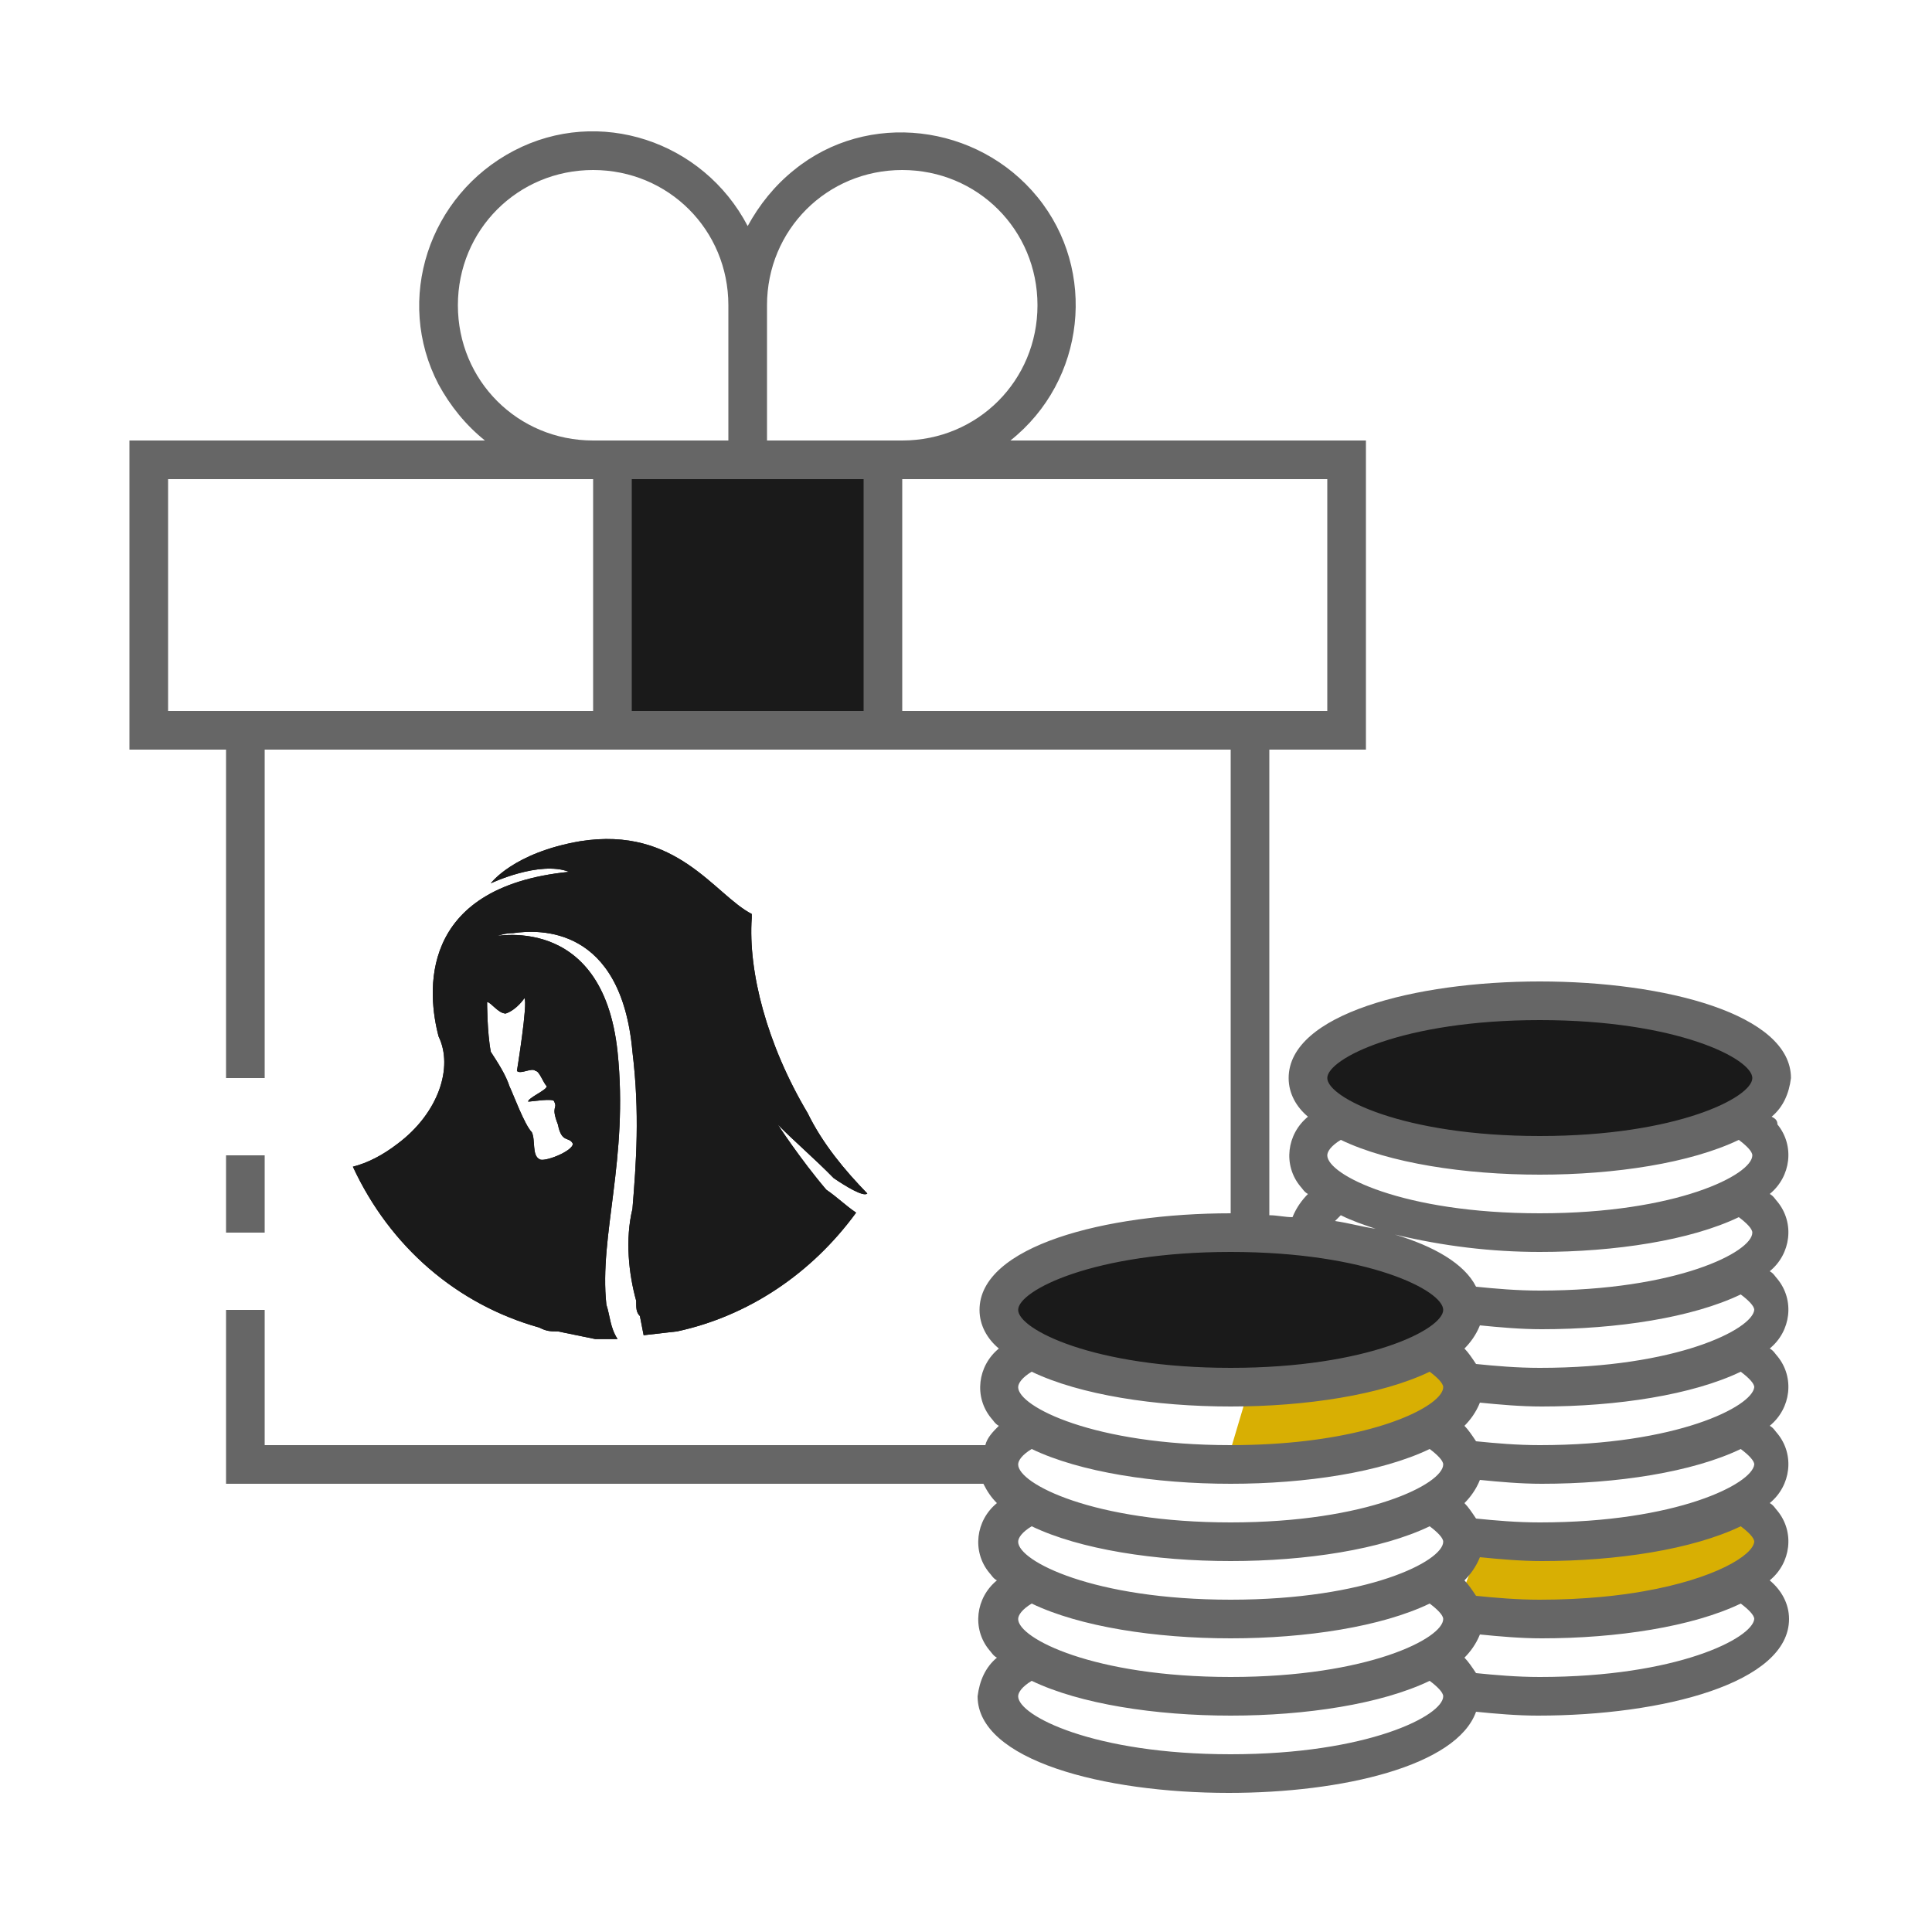
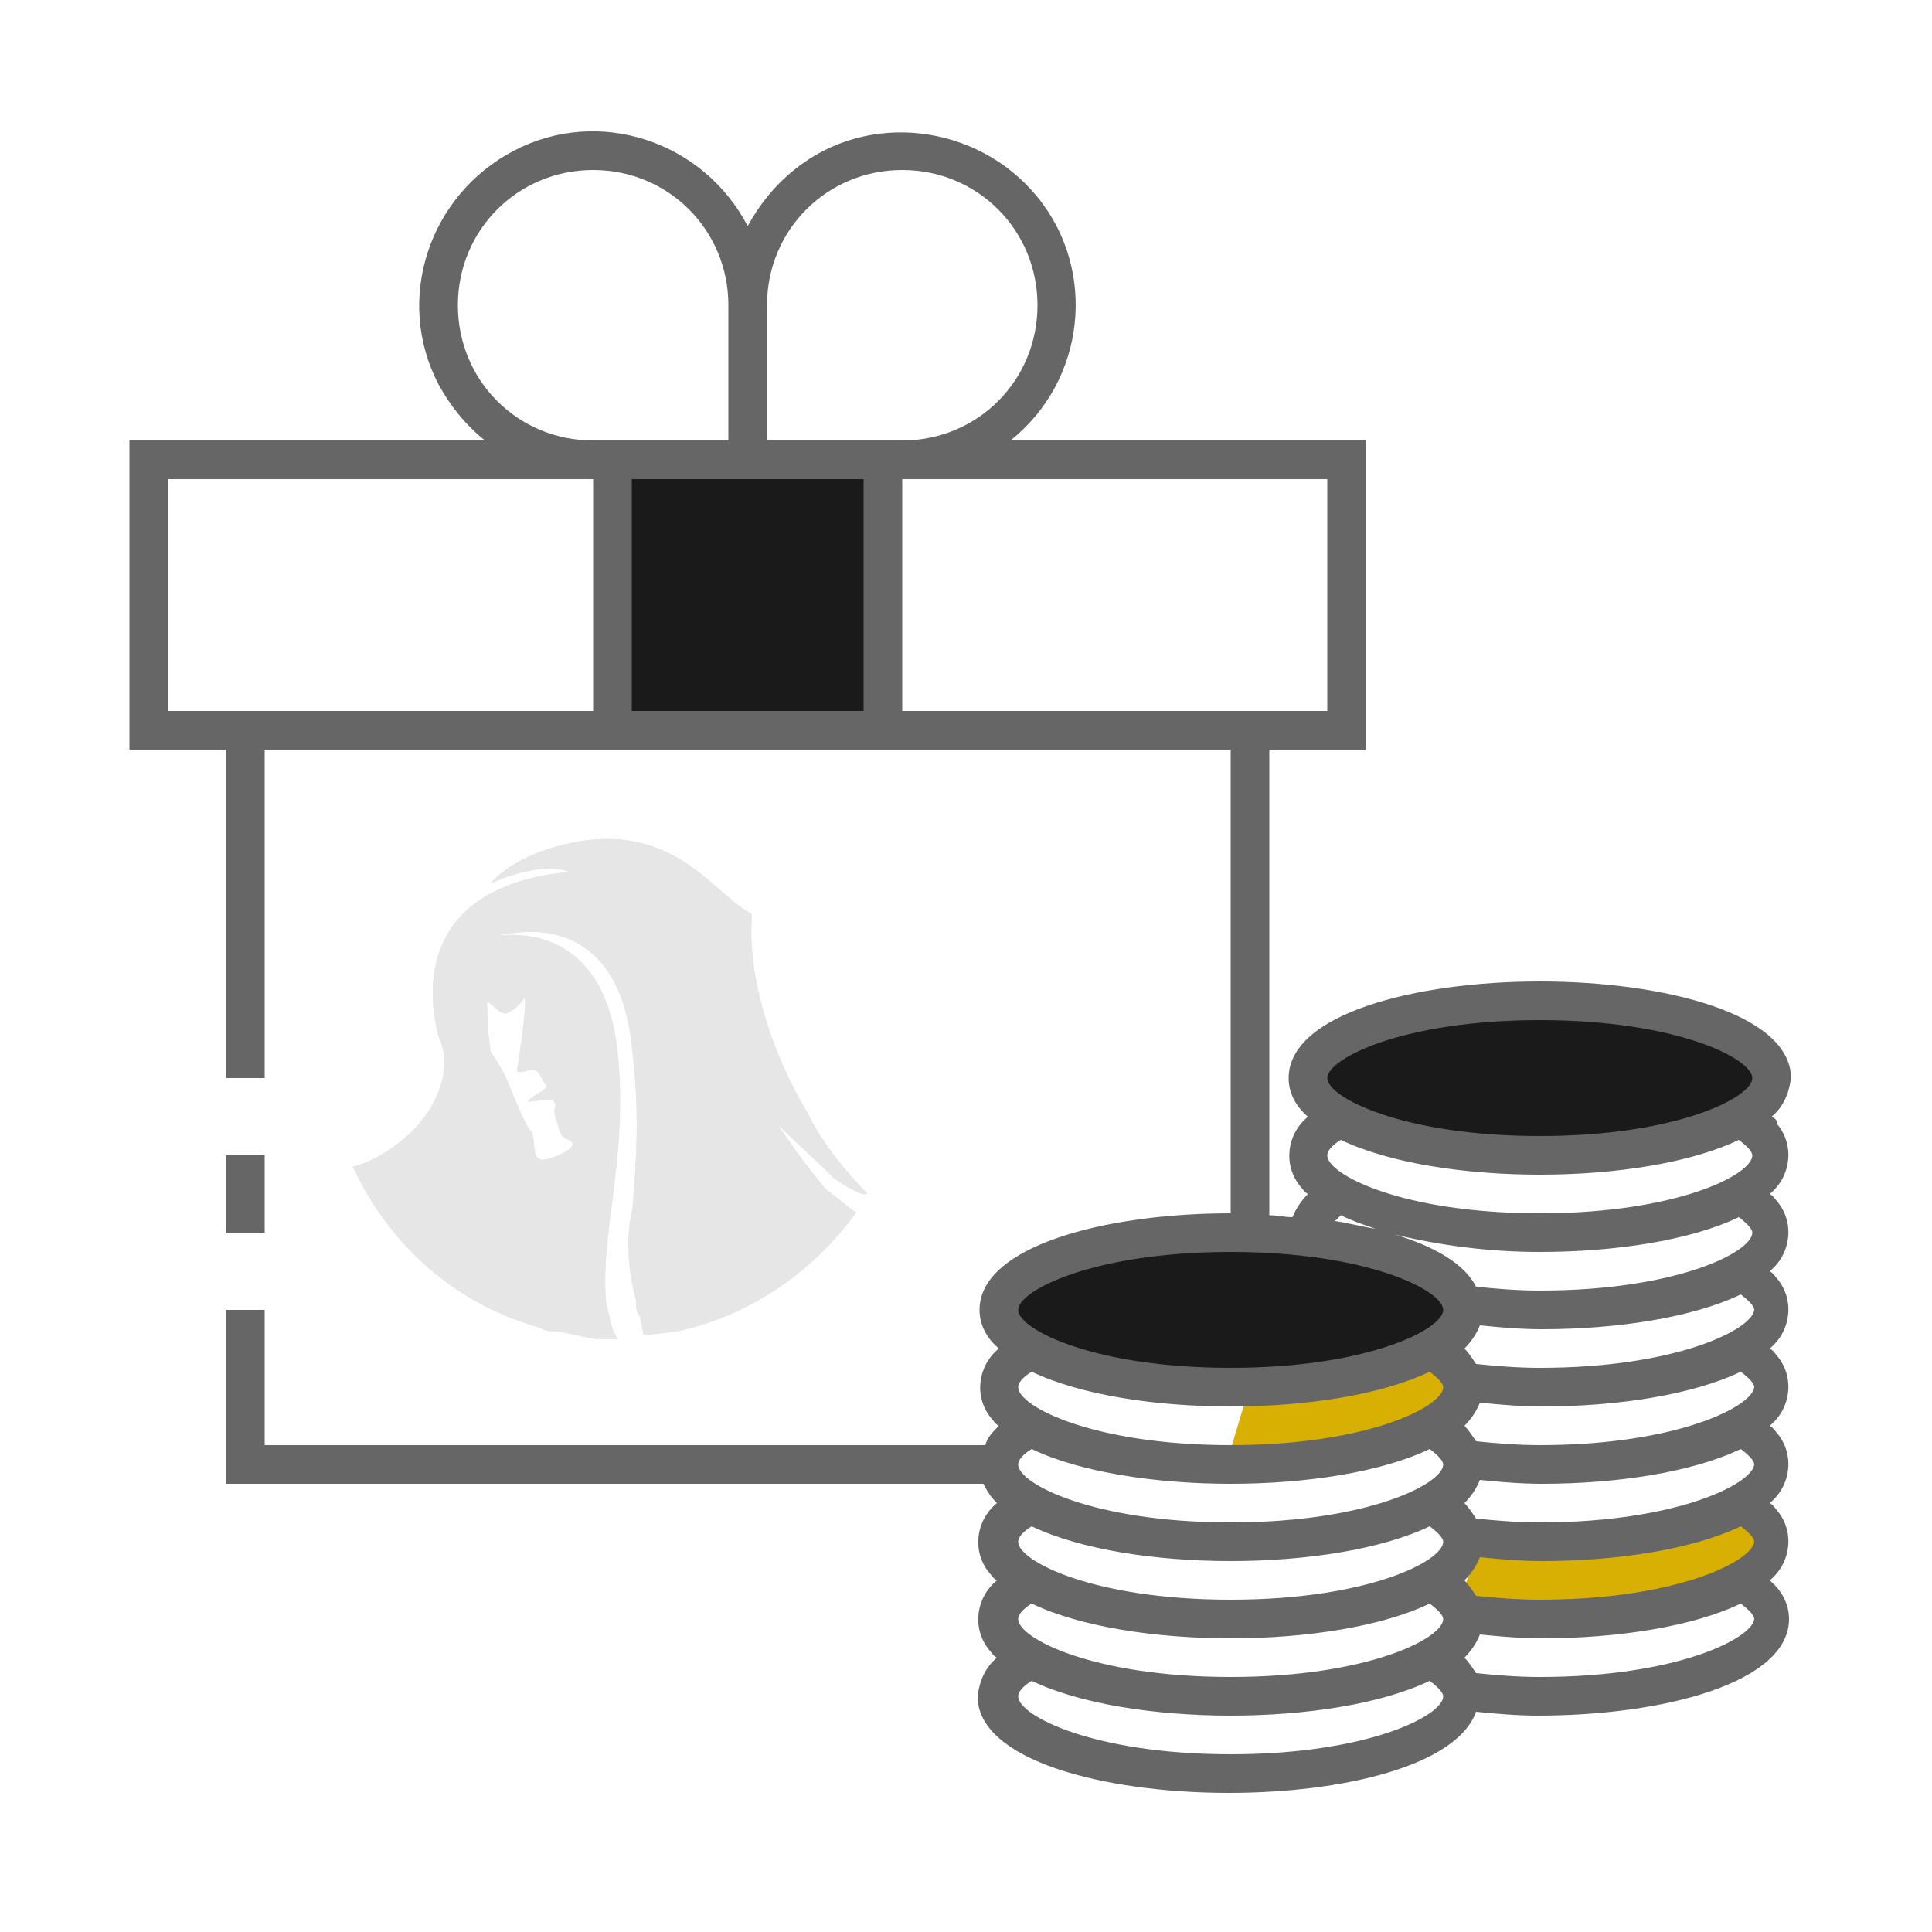
<svg xmlns="http://www.w3.org/2000/svg" version="1.1" id="ic_staking_on" x="0px" y="0px" viewBox="0 0 100 100" style="enable-background:new 0 0 100 100;" xml:space="preserve">
  <defs id="defs34">
    <pattern id="EMFhbasepattern" patternUnits="userSpaceOnUse" width="6" height="6" x="0" y="0" />
  </defs>
  <style type="text/css" id="style2">
	.st0{fill:#2EA1FF;}
	.st1{fill:#666666;}
	.st2{fill:#EFEFEF;}
</style>
  <polygon class="st0" points="76.7,79.8 79.4,79.8 84.3,79.8 88.2,79 90.4,78.2 91.4,79.2 92,80.7 90.1,83 83.5,83.6 78.8,84.1   77.3,83.7 75.7,82.4 " id="polygon4" style="fill:#d8af03;fill-opacity:1" />
  <path class="st0" d="M64.6,72l8.7-1l1-0.8l1.4,2.4l-3.5,1.9c0,0-4.8,1.7-5,1.5s-3.7-0.3-3.7-0.3" id="path6" style="fill:#d8af03;fill-opacity:1" />
  <g id="Group_9018">
    <g id="Group_9016" style="fill:#1a1a1a;fill-opacity:1">
      <path id="Ellipse_613" style="fill:#1a1a1a;fill-opacity:1" d="M 92,56 A 12,4 0 0 1 80,60 12,4 0 0 1 68,56 12,4 0 0 1 80,52 12,4 0 0 1 92,56 Z" class="st0" />
      <path id="Ellipse_614" style="fill:#1a1a1a;fill-opacity:1" d="M 76,68 A 12,4 0 0 1 64,72 12,4 0 0 1 52,68 12,4 0 0 1 64,64 12,4 0 0 1 76,68 Z" class="st0" />
      <path id="Rectangle_4669" class="st0" d="M32,24h14v14H32V24z" style="fill:#1a1a1a;fill-opacity:1" />
    </g>
    <g id="Group_9017" transform="translate(-0.3,-0.2)">
      <path id="Rectangle_4670" class="st1" d="m 12,60 h 2 v 4 h -2 z" />
      <path id="Path_18975" class="st1" d="m 92,58 c 0.6,-0.5 0.9,-1.2 1,-2 0,-3.3 -6.5,-5 -13,-5 -6.5,0 -13,1.7 -13,5 0,0.8 0.4,1.5 1,2 -1.1,0.9 -1.3,2.5 -0.4,3.6 0.1,0.1 0.2,0.3 0.4,0.4 -0.3,0.3 -0.6,0.7 -0.8,1.2 -0.4,0 -0.8,-0.1 -1.2,-0.1 V 39 h 5 V 23 H 52.6 C 56.5,19.9 57.1,14.2 54,10.4 50.9,6.6 45.2,5.9 41.4,9 40.4,9.8 39.6,10.8 39,11.9 36.7,7.5 31.3,5.7 26.9,8 c -4.4,2.3 -6.2,7.7 -3.9,12.1 0.6,1.1 1.4,2.1 2.4,2.9 H 7 v 16 h 5 v 17 h 2 V 39 h 50 v 24 c -6.5,0 -13,1.7 -13,5 0,0.8 0.4,1.5 1,2 -1.1,0.9 -1.3,2.5 -0.4,3.6 0.1,0.1 0.2,0.3 0.4,0.4 -0.3,0.3 -0.6,0.6 -0.7,1 H 14 v -7 h -2 v 9 h 39.2 c 0.2,0.4 0.4,0.7 0.7,1 -1.1,0.9 -1.3,2.5 -0.4,3.6 0.1,0.1 0.2,0.3 0.4,0.4 -1.1,0.9 -1.3,2.5 -0.4,3.6 0.1,0.1 0.2,0.3 0.4,0.4 -0.6,0.5 -0.9,1.2 -1,2 0,3.3 6.5,5 13,5 5.9,0 11.8,-1.4 12.8,-4.2 1,0.1 2.1,0.2 3.2,0.2 6.5,0 13,-1.7 13,-5 0,-0.8 -0.4,-1.5 -1,-2 1.1,-0.9 1.3,-2.5 0.4,-3.6 C 92.2,78.3 92.1,78.1 91.9,78 93,77.1 93.2,75.5 92.3,74.4 92.2,74.3 92.1,74.1 91.9,74 93,73.1 93.2,71.5 92.3,70.4 92.2,70.3 92.1,70.1 91.9,70 93,69.1 93.2,67.5 92.3,66.4 92.2,66.3 92.1,66.1 91.9,66 93,65.1 93.2,63.5 92.3,62.4 92.2,62.3 92.1,62.1 91.9,62 93,61.1 93.2,59.5 92.3,58.4 92.3,58.2 92.2,58.1 92,58 Z M 31,37 H 9 V 25 H 31 Z M 24,16 c 0,-3.9 3.1,-7 7,-7 3.9,0 7,3.1 7,7 v 7 h -7 c -3.9,0 -7,-3.1 -7,-7 z M 45,37 H 33 V 25 H 45 Z M 40,23 v -7 c 0,-3.9 3.1,-7 7,-7 3.9,0 7,3.1 7,7 0,3.9 -3.1,7 -7,7 z m 7,14 V 25 h 22 v 12 z m 4,39 c 0,0.2 0,0.3 0.1,0.5 C 51,76.3 51,76.2 51,76 Z m 13,15 c -7.1,0 -11,-2 -11,-3 0,-0.2 0.2,-0.5 0.7,-0.8 2.5,1.2 6.4,1.8 10.3,1.8 3.9,0 7.8,-0.6 10.3,-1.8 0.4,0.3 0.7,0.6 0.7,0.8 0,1 -3.9,3 -11,3 z m 0,-4 c -7.1,0 -11,-2 -11,-3 0,-0.2 0.2,-0.5 0.7,-0.8 2.5,1.2 6.4,1.8 10.3,1.8 3.9,0 7.8,-0.6 10.3,-1.8 0.4,0.3 0.7,0.6 0.7,0.8 0,1 -3.9,3 -11,3 z m 0,-4 c -7.1,0 -11,-2 -11,-3 0,-0.2 0.2,-0.5 0.7,-0.8 2.5,1.2 6.4,1.8 10.3,1.8 3.9,0 7.8,-0.6 10.3,-1.8 0.4,0.3 0.7,0.6 0.7,0.8 0,1 -3.9,3 -11,3 z m 0,-4 c -7.1,0 -11,-2 -11,-3 0,-0.2 0.2,-0.5 0.7,-0.8 2.5,1.2 6.4,1.8 10.3,1.8 3.9,0 7.8,-0.6 10.3,-1.8 0.4,0.3 0.7,0.6 0.7,0.8 0,1 -3.9,3 -11,3 z m 0,-4 c -7.1,0 -11,-2 -11,-3 0,-0.2 0.2,-0.5 0.7,-0.8 2.5,1.2 6.4,1.8 10.3,1.8 3.9,0 7.8,-0.6 10.3,-1.8 0.4,0.3 0.7,0.6 0.7,0.8 0,0.798 -2.481,2.231 -7.088,2.779 C 66.743,74.918 65.437,75 64,75 Z m 0,-4 c -7.1,0 -11,-2 -11,-3 0,-1 3.9,-3 11,-3 7.1,0 11,2 11,3 0,1 -3.9,3 -11,3 z m 16,16 c -1.2,0 -2.3,-0.1 -3.3,-0.2 -0.2,-0.3 -0.4,-0.6 -0.6,-0.8 0.3,-0.3 0.6,-0.7 0.8,-1.2 1,0.1 2.1,0.2 3.2,0.2 3.9,0 7.8,-0.6 10.3,-1.8 0.4,0.3 0.7,0.6 0.7,0.8 -0.1,1 -4,3 -11.1,3 z m 0,-4 c -1.2,0 -2.3,-0.1 -3.3,-0.2 -0.2,-0.3 -0.4,-0.6 -0.6,-0.8 0.3,-0.3 0.6,-0.7 0.8,-1.2 1,0.1 2.1,0.2 3.2,0.2 3.9,0 7.8,-0.6 10.3,-1.8 0.4,0.3 0.7,0.6 0.7,0.8 -0.071,0.71 -2.055,1.923 -5.738,2.567 -0.666,0.117 -1.388,0.215 -2.163,0.288 C 82.218,82.947 81.151,83 80,83 Z m 0,-4 c -1.2,0 -2.3,-0.1 -3.3,-0.2 -0.2,-0.3 -0.4,-0.6 -0.6,-0.8 0.3,-0.3 0.6,-0.7 0.8,-1.2 1,0.1 2.1,0.2 3.2,0.2 3.9,0 7.8,-0.6 10.3,-1.8 0.4,0.3 0.7,0.6 0.7,0.8 -0.1,1 -4,3 -11.1,3 z m 0,-4 c -1.2,0 -2.3,-0.1 -3.3,-0.2 -0.2,-0.3 -0.4,-0.6 -0.6,-0.8 0.3,-0.3 0.6,-0.7 0.8,-1.2 1,0.1 2.1,0.2 3.2,0.2 3.9,0 7.8,-0.6 10.3,-1.8 0.4,0.3 0.7,0.6 0.7,0.8 -0.1,1 -4,3 -11.1,3 z m 0,-4 c -1.2,0 -2.3,-0.1 -3.3,-0.2 -0.2,-0.3 -0.4,-0.6 -0.6,-0.8 0.3,-0.3 0.6,-0.7 0.8,-1.2 1,0.1 2.1,0.2 3.2,0.2 3.9,0 7.8,-0.6 10.3,-1.8 0.4,0.3 0.7,0.6 0.7,0.8 -0.1,1 -4,3 -11.1,3 z m 0,-4 c -1.2,0 -2.3,-0.1 -3.3,-0.2 -0.6,-1.2 -2.2,-2.1 -4.2,-2.7 2.5,0.6 5,0.9 7.5,0.9 3.9,0 7.8,-0.6 10.3,-1.8 0.4,0.3 0.7,0.6 0.7,0.8 0,1 -3.9,3 -11,3 z m -10.6,-3.6 0.3,-0.3 c 0.6,0.3 1.2,0.5 1.8,0.7 -0.7,-0.1 -1.4,-0.3 -2.1,-0.4 z M 80,63 c -7.1,0 -11,-2 -11,-3 0,-0.2 0.2,-0.5 0.7,-0.8 2.5,1.2 6.4,1.8 10.3,1.8 3.9,0 7.8,-0.6 10.3,-1.8 0.4,0.3 0.7,0.6 0.7,0.8 0,1 -3.9,3 -11,3 z m 0,-4 c -7.1,0 -11,-2 -11,-3 0,-1 3.9,-3 11,-3 7.1,0 11,2 11,3 0,1 -3.9,3 -11,3 z" />
    </g>
  </g>
-   <g id="g894" transform="matrix(1.389604,0,0,1.386656,858.3201,-330.8088)" style="fill:#1a1a1a">
-     <g id="g876" style="fill:#1a1a1a">
-       <g id="g920" transform="matrix(0.05112636,0,0,0.05115661,-572.7362,261.7669)" style="fill:#1a1a1a">
-         <g id="g894-8" transform="matrix(15.70514,0,0,15.72923,8839.334,-4036.306)" style="fill:#1a1a1a">
-           <g id="g876-1" style="fill:#1a1a1a">
-             <path style="fill:#1a1a1a;fill-opacity:1;fill-rule:nonzero;stroke:none;stroke-width:0.526" d="m -580.117,282.433 c 0.519,0.355 1.383,0.888 1.556,0.711 -1.038,-1.066 -2.075,-2.309 -2.767,-3.73 -1.902,-3.198 -2.767,-6.573 -2.594,-9.06 0,0 0,0 0,-0.178 -1.729,-0.888 -3.459,-4.086 -7.955,-3.375 -3.113,0.533 -4.15,1.954 -4.15,1.954 0,0 2.248,-1.066 3.631,-0.533 -7.09,0.711 -6.571,5.684 -6.052,7.639 0,0 0,0 0,0 0,0 0,0 0,0 0.692,1.421 0,3.553 -1.902,4.974 -0.692,0.533 -1.383,0.888 -2.075,1.066 1.729,3.73 4.842,6.395 8.646,7.461 0.346,0.178 0.519,0.178 0.865,0.178 1.729,0.355 1.729,0.355 1.729,0.355 0.346,0 0.692,0 1.038,0 -0.346,-0.533 -0.346,-1.066 -0.519,-1.599 -0.346,-3.198 1.038,-6.75 0.519,-11.724 -0.692,-6.573 -5.88,-5.329 -5.88,-5.329 0,0 0,0 -0.173,0.178 0,0 0.519,-0.355 1.21,-0.355 1.21,-0.178 5.015,-0.355 5.534,5.507 0.346,2.842 0.173,5.152 0,7.283 -0.346,1.421 -0.173,3.02 0.173,4.263 0,0.355 0,0.533 0.173,0.711 0,0 0,0 0,0 0.173,0.888 0.173,0.888 0.173,0.888 0,0 0,0 0,0 1.556,-0.178 1.556,-0.178 1.556,-0.178 3.286,-0.711 6.225,-2.665 8.3,-5.507 -0.519,-0.355 -0.865,-0.711 -1.383,-1.066 -1.21,-1.421 -2.248,-3.02 -2.248,-3.02 0.692,0.711 1.729,1.599 2.594,2.487 z m -16.082,-8.171 c 0.173,0 0.519,0.533 0.865,0.533 0.519,-0.178 0.865,-0.711 0.865,-0.711 0.173,0.178 -0.346,3.375 -0.346,3.375 0.173,0.178 0.692,-0.178 0.865,0 0.173,0 0.346,0.533 0.519,0.711 0,0.178 -0.865,0.533 -0.865,0.711 0.173,0 1.21,-0.178 1.21,0 0.173,0.355 -0.173,0.178 0.173,1.066 0.173,0.888 0.519,0.533 0.692,0.888 0,0.355 -1.383,0.888 -1.556,0.711 -0.346,-0.178 -0.173,-0.888 -0.346,-1.243 -0.346,-0.355 -0.865,-1.776 -1.038,-2.132 -0.173,-0.533 -0.519,-1.066 -0.865,-1.599 -0.173,-0.888 -0.173,-2.309 -0.173,-2.309 z" id="path861" />
-             <path style="fill:#1a1a1a;fill-opacity:1;fill-rule:nonzero;stroke:none;stroke-width:0.526" d="m -580.117,282.433 c 0.519,0.355 1.383,0.888 1.556,0.711 -1.038,-1.066 -2.075,-2.309 -2.767,-3.73 -1.902,-3.198 -2.767,-6.573 -2.594,-9.06 0,0 0,0 0,-0.178 -1.729,-0.888 -3.459,-4.086 -7.955,-3.375 -3.113,0.533 -4.15,1.954 -4.15,1.954 0,0 2.248,-1.066 3.631,-0.533 -7.09,0.711 -6.571,5.684 -6.052,7.639 0,0 0,0 0,0 0,0 0,0 0,0 0.692,1.421 0,3.553 -1.902,4.974 -0.692,0.533 -1.383,0.888 -2.075,1.066 1.729,3.73 4.842,6.395 8.646,7.461 0.346,0.178 0.519,0.178 0.865,0.178 1.729,0.355 1.729,0.355 1.729,0.355 0.346,0 0.692,0 1.038,0 -0.346,-0.533 -0.346,-1.066 -0.519,-1.599 -0.346,-3.198 1.038,-6.75 0.519,-11.724 -0.692,-6.573 -5.88,-5.329 -5.88,-5.329 0,0 0,0 -0.173,0.178 0,0 0.519,-0.355 1.21,-0.355 1.21,-0.178 5.015,-0.355 5.534,5.507 0.346,2.842 0.173,5.152 0,7.283 -0.346,1.421 -0.173,3.02 0.173,4.263 0,0.355 0,0.533 0.173,0.711 0,0 0,0 0,0 0.173,0.888 0.173,0.888 0.173,0.888 0,0 0,0 0,0 1.556,-0.178 1.556,-0.178 1.556,-0.178 3.286,-0.711 6.225,-2.665 8.3,-5.507 -0.519,-0.355 -0.865,-0.711 -1.383,-1.066 -1.21,-1.421 -2.248,-3.02 -2.248,-3.02 0.692,0.711 1.729,1.599 2.594,2.487 z m -16.082,-8.171 c 0.173,0 0.519,0.533 0.865,0.533 0.519,-0.178 0.865,-0.711 0.865,-0.711 0.173,0.178 -0.346,3.375 -0.346,3.375 0.173,0.178 0.692,-0.178 0.865,0 0.173,0 0.346,0.533 0.519,0.711 0,0.178 -0.865,0.533 -0.865,0.711 0.173,0 1.21,-0.178 1.21,0 0.173,0.355 -0.173,0.178 0.173,1.066 0.173,0.888 0.519,0.533 0.692,0.888 0,0.355 -1.383,0.888 -1.556,0.711 -0.346,-0.178 -0.173,-0.888 -0.346,-1.243 -0.346,-0.355 -0.865,-1.776 -1.038,-2.132 -0.173,-0.533 -0.519,-1.066 -0.865,-1.599 -0.173,-0.888 -0.173,-2.309 -0.173,-2.309 z" id="path863-2" />
+   <g id="g894" transform="matrix(1.389604,0,0,1.386656,858.3201,-330.8088)" style="fill:#e6e6e6">
+     <g id="g876" style="fill:#e6e6e6">
+       <g id="g920" transform="matrix(0.05112636,0,0,0.05115661,-572.7362,261.7669)" style="fill:#e6e6e6">
+         <g id="g894-8" transform="matrix(15.70514,0,0,15.72923,8839.334,-4036.306)" style="fill:#e6e6e6">
+           <g id="g876-1" style="fill:#e6e6e6">
+             <path style="fill:#e6e6e6;fill-opacity:1;fill-rule:nonzero;stroke:none;stroke-width:0.526" d="m -580.117,282.433 c 0.519,0.355 1.383,0.888 1.556,0.711 -1.038,-1.066 -2.075,-2.309 -2.767,-3.73 -1.902,-3.198 -2.767,-6.573 -2.594,-9.06 0,0 0,0 0,-0.178 -1.729,-0.888 -3.459,-4.086 -7.955,-3.375 -3.113,0.533 -4.15,1.954 -4.15,1.954 0,0 2.248,-1.066 3.631,-0.533 -7.09,0.711 -6.571,5.684 -6.052,7.639 0,0 0,0 0,0 0,0 0,0 0,0 0.692,1.421 0,3.553 -1.902,4.974 -0.692,0.533 -1.383,0.888 -2.075,1.066 1.729,3.73 4.842,6.395 8.646,7.461 0.346,0.178 0.519,0.178 0.865,0.178 1.729,0.355 1.729,0.355 1.729,0.355 0.346,0 0.692,0 1.038,0 -0.346,-0.533 -0.346,-1.066 -0.519,-1.599 -0.346,-3.198 1.038,-6.75 0.519,-11.724 -0.692,-6.573 -5.88,-5.329 -5.88,-5.329 0,0 0,0 -0.173,0.178 0,0 0.519,-0.355 1.21,-0.355 1.21,-0.178 5.015,-0.355 5.534,5.507 0.346,2.842 0.173,5.152 0,7.283 -0.346,1.421 -0.173,3.02 0.173,4.263 0,0.355 0,0.533 0.173,0.711 0,0 0,0 0,0 0.173,0.888 0.173,0.888 0.173,0.888 0,0 0,0 0,0 1.556,-0.178 1.556,-0.178 1.556,-0.178 3.286,-0.711 6.225,-2.665 8.3,-5.507 -0.519,-0.355 -0.865,-0.711 -1.383,-1.066 -1.21,-1.421 -2.248,-3.02 -2.248,-3.02 0.692,0.711 1.729,1.599 2.594,2.487 z m -16.082,-8.171 c 0.173,0 0.519,0.533 0.865,0.533 0.519,-0.178 0.865,-0.711 0.865,-0.711 0.173,0.178 -0.346,3.375 -0.346,3.375 0.173,0.178 0.692,-0.178 0.865,0 0.173,0 0.346,0.533 0.519,0.711 0,0.178 -0.865,0.533 -0.865,0.711 0.173,0 1.21,-0.178 1.21,0 0.173,0.355 -0.173,0.178 0.173,1.066 0.173,0.888 0.519,0.533 0.692,0.888 0,0.355 -1.383,0.888 -1.556,0.711 -0.346,-0.178 -0.173,-0.888 -0.346,-1.243 -0.346,-0.355 -0.865,-1.776 -1.038,-2.132 -0.173,-0.533 -0.519,-1.066 -0.865,-1.599 -0.173,-0.888 -0.173,-2.309 -0.173,-2.309 z" id="path861" />
+             <path style="fill:#e6e6e6;fill-opacity:1;fill-rule:nonzero;stroke:none;stroke-width:0.526" d="m -580.117,282.433 c 0.519,0.355 1.383,0.888 1.556,0.711 -1.038,-1.066 -2.075,-2.309 -2.767,-3.73 -1.902,-3.198 -2.767,-6.573 -2.594,-9.06 0,0 0,0 0,-0.178 -1.729,-0.888 -3.459,-4.086 -7.955,-3.375 -3.113,0.533 -4.15,1.954 -4.15,1.954 0,0 2.248,-1.066 3.631,-0.533 -7.09,0.711 -6.571,5.684 -6.052,7.639 0,0 0,0 0,0 0,0 0,0 0,0 0.692,1.421 0,3.553 -1.902,4.974 -0.692,0.533 -1.383,0.888 -2.075,1.066 1.729,3.73 4.842,6.395 8.646,7.461 0.346,0.178 0.519,0.178 0.865,0.178 1.729,0.355 1.729,0.355 1.729,0.355 0.346,0 0.692,0 1.038,0 -0.346,-0.533 -0.346,-1.066 -0.519,-1.599 -0.346,-3.198 1.038,-6.75 0.519,-11.724 -0.692,-6.573 -5.88,-5.329 -5.88,-5.329 0,0 0,0 -0.173,0.178 0,0 0.519,-0.355 1.21,-0.355 1.21,-0.178 5.015,-0.355 5.534,5.507 0.346,2.842 0.173,5.152 0,7.283 -0.346,1.421 -0.173,3.02 0.173,4.263 0,0.355 0,0.533 0.173,0.711 0,0 0,0 0,0 0.173,0.888 0.173,0.888 0.173,0.888 0,0 0,0 0,0 1.556,-0.178 1.556,-0.178 1.556,-0.178 3.286,-0.711 6.225,-2.665 8.3,-5.507 -0.519,-0.355 -0.865,-0.711 -1.383,-1.066 -1.21,-1.421 -2.248,-3.02 -2.248,-3.02 0.692,0.711 1.729,1.599 2.594,2.487 z m -16.082,-8.171 c 0.173,0 0.519,0.533 0.865,0.533 0.519,-0.178 0.865,-0.711 0.865,-0.711 0.173,0.178 -0.346,3.375 -0.346,3.375 0.173,0.178 0.692,-0.178 0.865,0 0.173,0 0.346,0.533 0.519,0.711 0,0.178 -0.865,0.533 -0.865,0.711 0.173,0 1.21,-0.178 1.21,0 0.173,0.355 -0.173,0.178 0.173,1.066 0.173,0.888 0.519,0.533 0.692,0.888 0,0.355 -1.383,0.888 -1.556,0.711 -0.346,-0.178 -0.173,-0.888 -0.346,-1.243 -0.346,-0.355 -0.865,-1.776 -1.038,-2.132 -0.173,-0.533 -0.519,-1.066 -0.865,-1.599 -0.173,-0.888 -0.173,-2.309 -0.173,-2.309 z" id="path863-2" />
          </g>
        </g>
      </g>
    </g>
  </g>
</svg>
